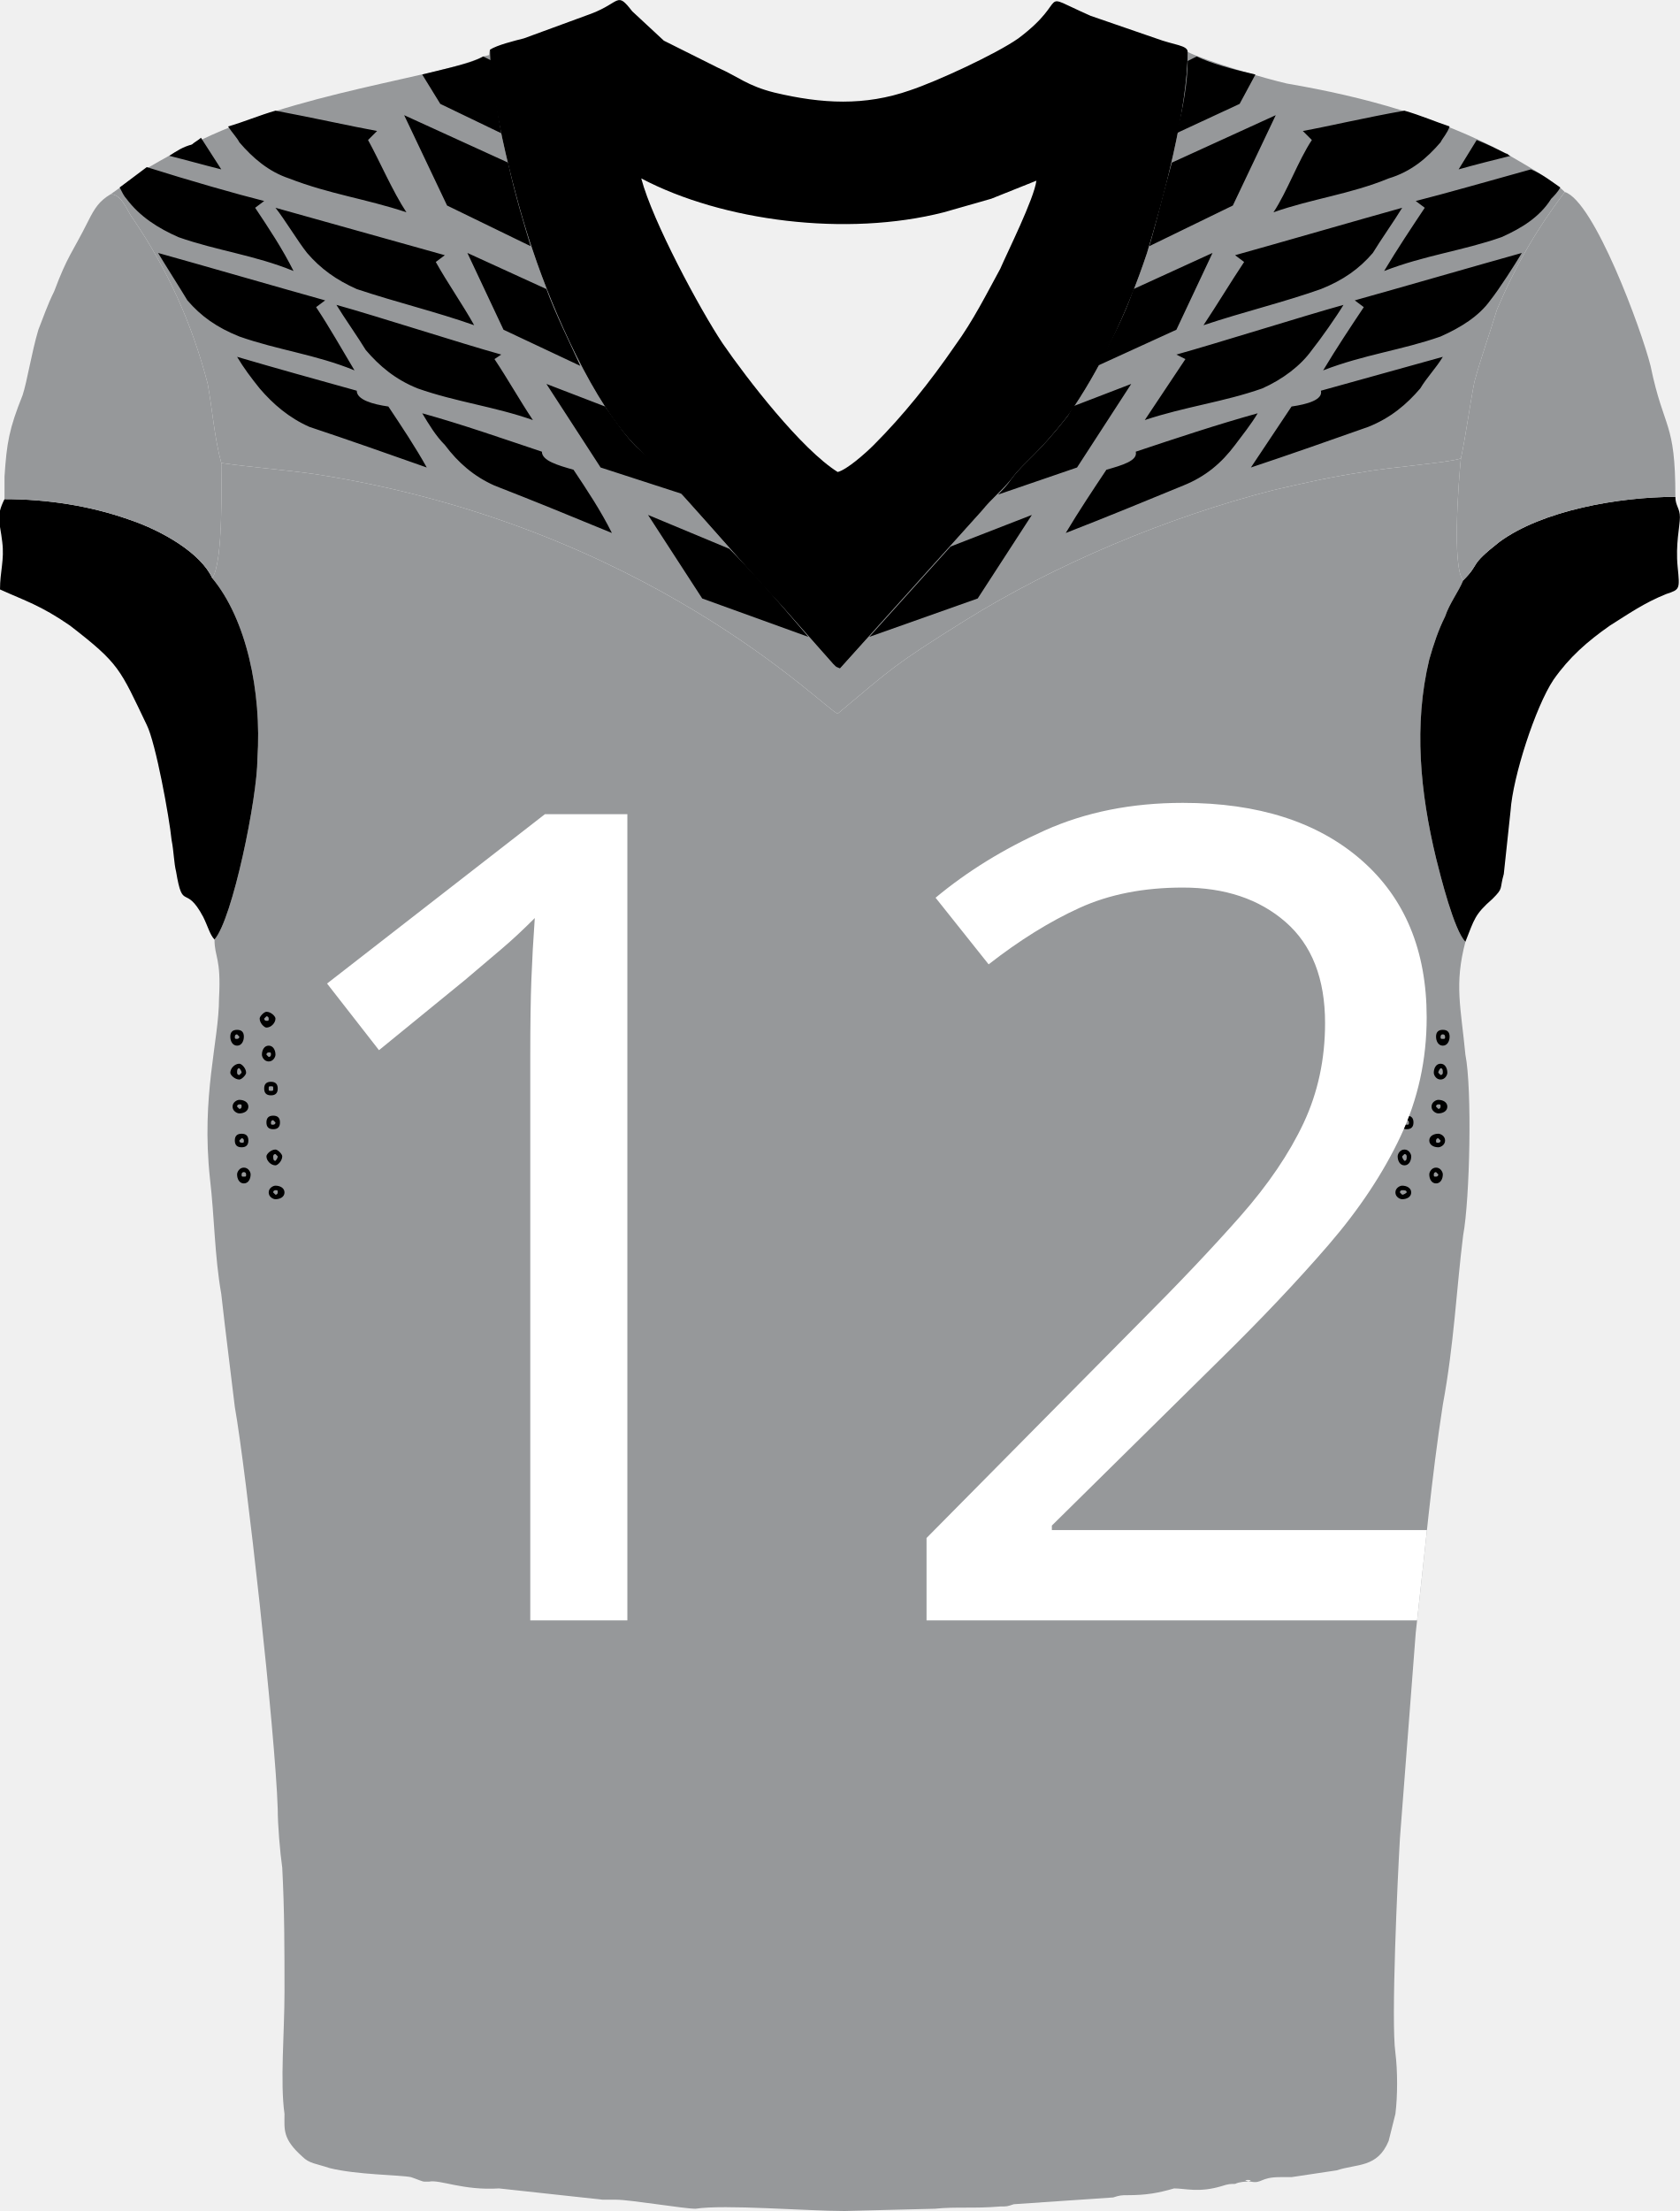
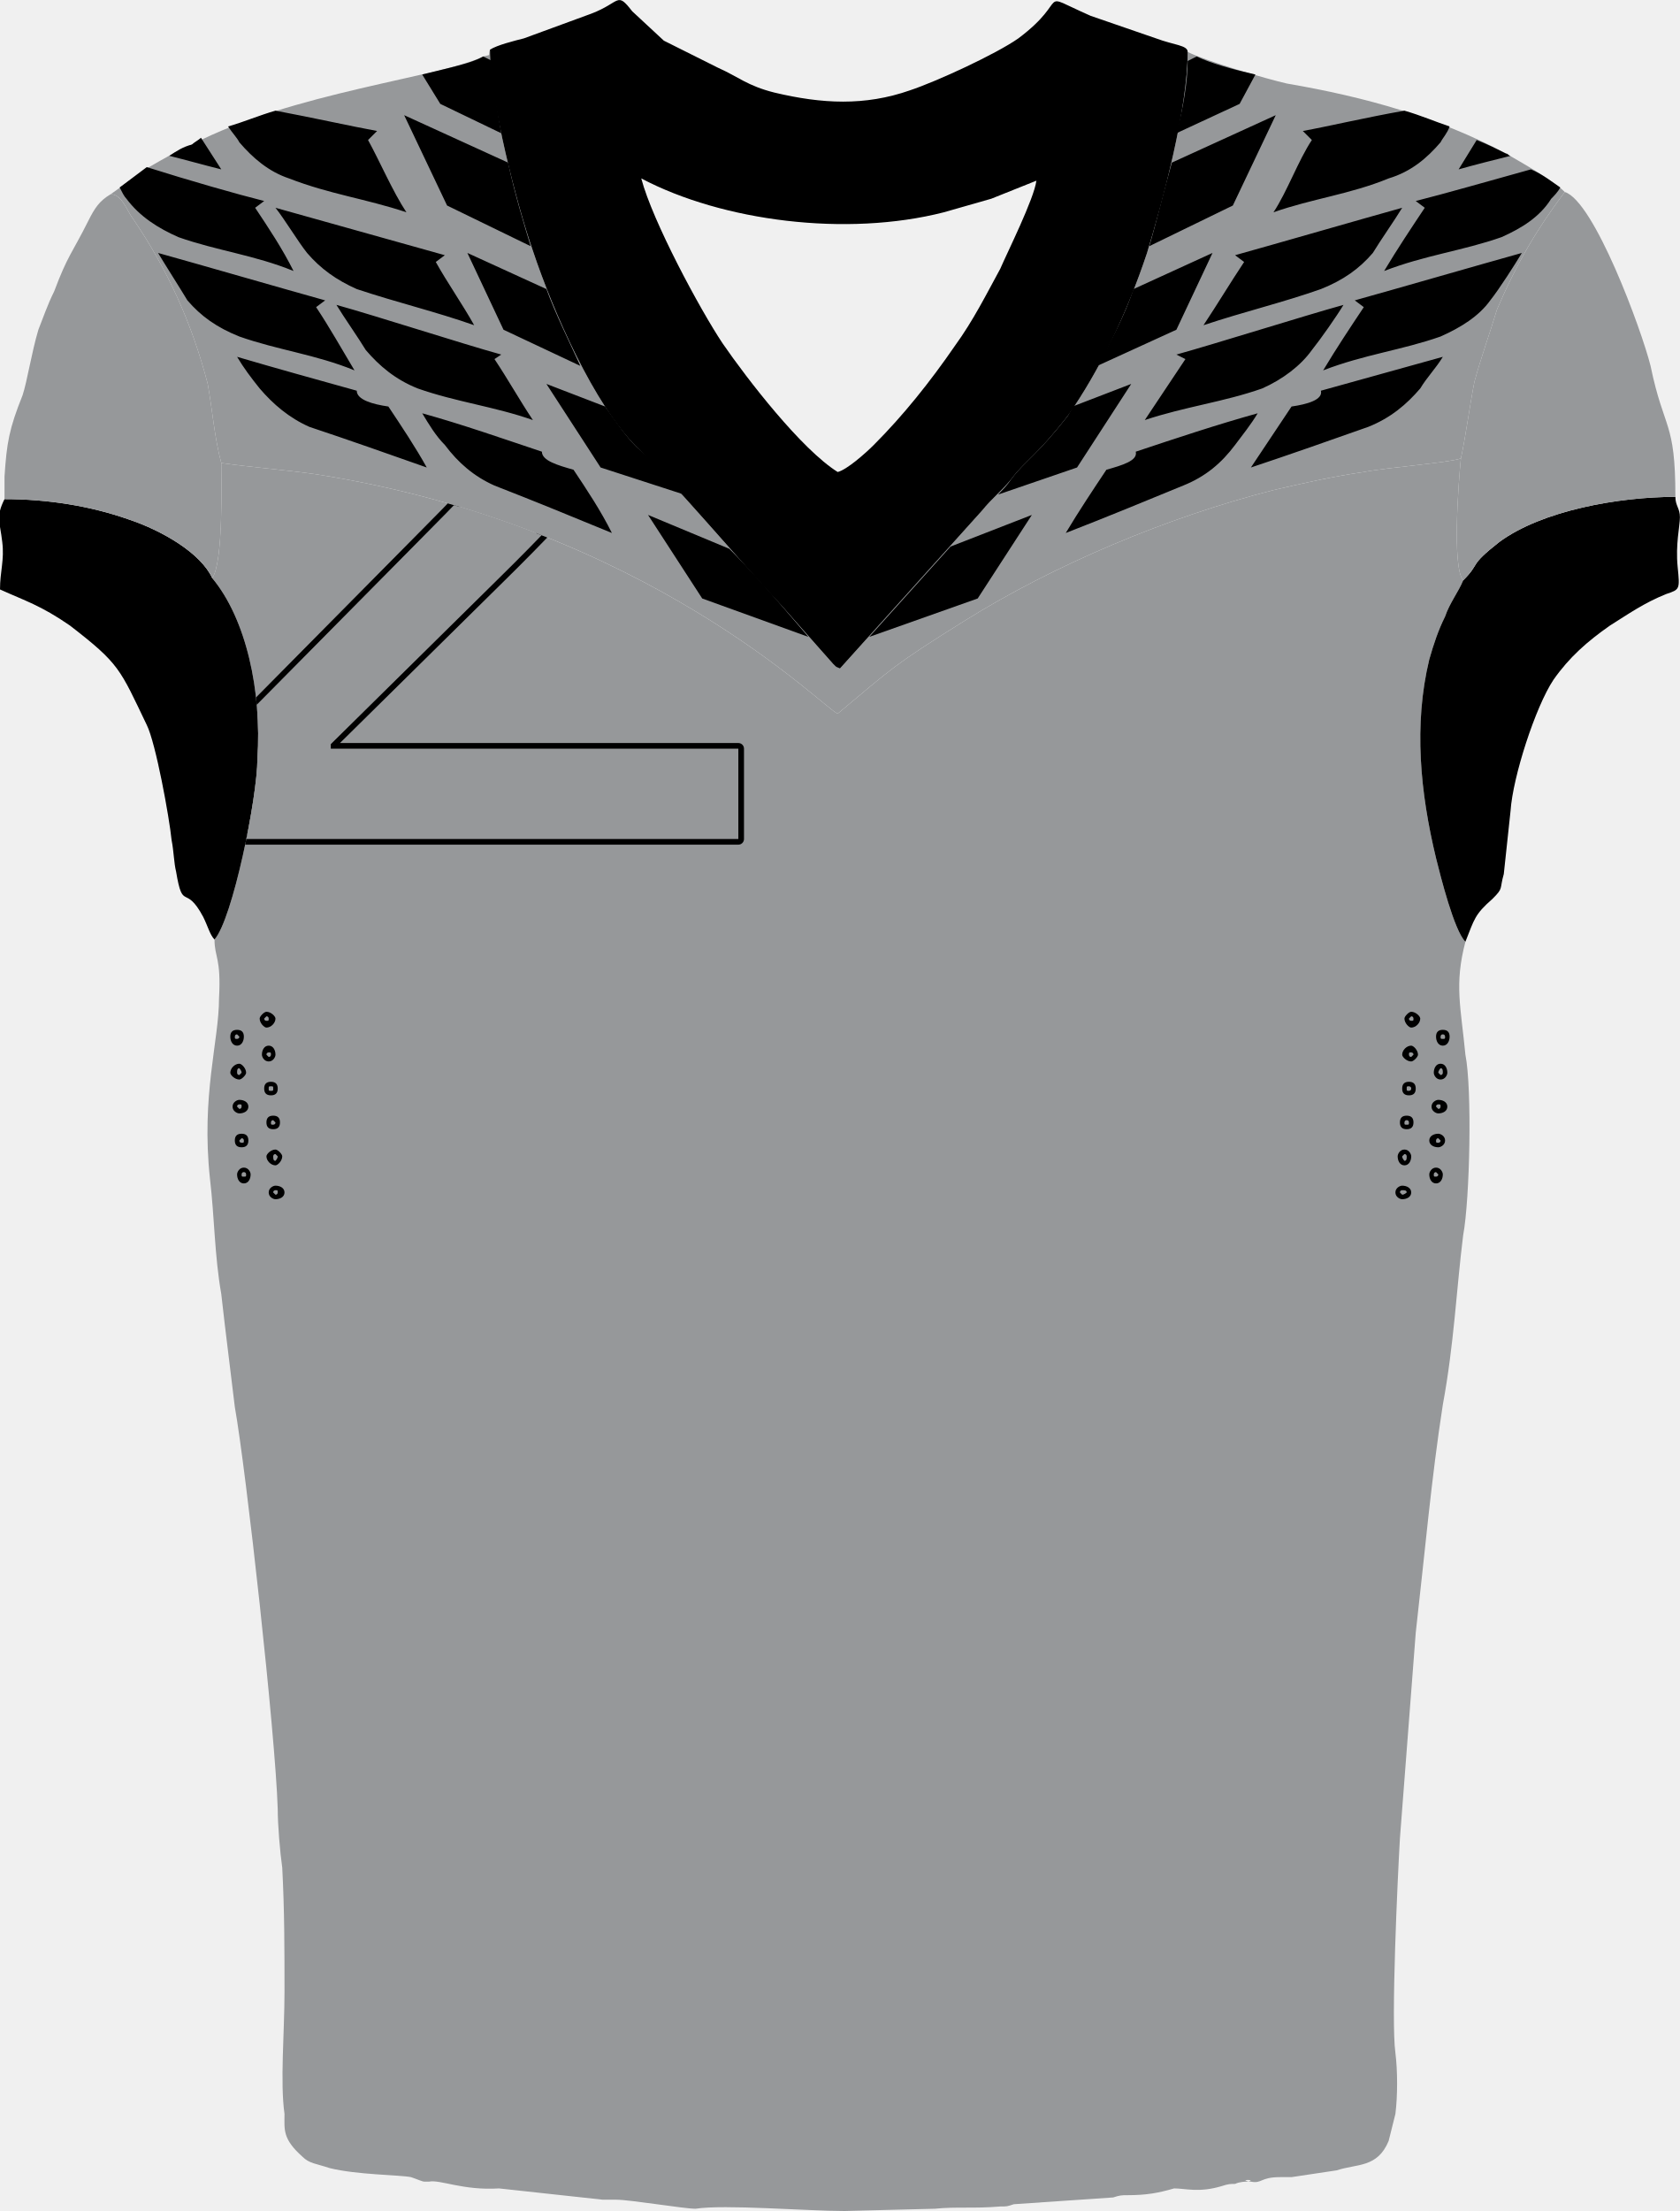
<svg xmlns="http://www.w3.org/2000/svg" xml:space="preserve" width="100%" height="100%" version="1.1" shape-rendering="geometricPrecision" text-rendering="geometricPrecision" image-rendering="optimizeQuality" fill-rule="evenodd" clip-rule="evenodd" viewBox="0 0 744 979" preserveAspectRatio="xMidYMid meet">
  <defs>
    <style data-fonts="true">@font-face { font-family: 'font_1'; src: url('http://127.0.0.1:8000/storage/fonts/5ZIyXfnllvfea2c03RF0XvhB4s9AbiJS5UuPNvgP') format('truetype'); }@font-face { font-family: 'font_2'; src: url('http://127.0.0.1:8000/storage/fonts/HiTBF8CNdPuu1yhMAdkdrafbOxzCEGWugdII81Rt') format('truetype'); }@font-face { font-family: 'font_3'; src: url('http://127.0.0.1:8000/storage/fonts/NTEl0gVIgAt3bQrdxmwPc3g1o1VAdu4adzElDKs8') format('truetype'); }</style>
    <clipPath id="clip-app-1776697323347">
      <path fill="#96989A" d="M98 205c0,7 1,44 -4,51 15,18 22,50 20,80 0,17 -11,71 -19,80 0,8 3,8 2,26 0,19 -8,43 -4,80 2,17 2,34 5,51 2,18 4,33 6,50 5,28 18,145 19,178 0,7 1,19 2,26 1,19 1,36 1,55 0,18 -2,40 0,54 0,7 -1,11 8,19 3,3 6,3 12,5 12,3 31,3 36,4 3,1 5,2 6,2 1,0 1,0 2,0 5,-1 15,4 31,3l46 5c1,0 1,0 2,0 1,0 3,0 4,0 6,0 30,4 35,4 13,-2 49,1 66,1l40 -1c10,-1 17,0 29,-1 3,0 3,0 6,-1l44 -3c3,-1 4,-1 6,-1 9,0 14,-1 21,-3 5,0 11,2 21,-1 3,-1 4,-1 6,-1 2,-1 5,-1 5,-1 6,-1 -5,-1 2,0 5,1 4,-2 13,-2 1,0 2,0 5,0l20 -3c9,-3 18,-1 23,-13l3 -12c1,-8 1,-19 0,-27 -2,-14 1,-78 2,-95l7 -91c4,-35 7,-69 12,-101 5,-27 6,-51 9,-75 3,-16 4,-65 1,-80 -2,-21 -5,-31 0,-50 -5,-5 -11,-29 -13,-37 -7,-29 -10,-59 -3,-88 2,-7 4,-13 7,-19 2,-6 6,-11 8,-16 -5,-6 -2,-44 -1,-54 -6,2 -33,4 -43,6 -14,2 -27,5 -40,8 -47,12 -97,33 -137,58 -32,20 -32,21 -56,41 -6,-2 -84,-83 -231,-106 -14,-2 -28,-3 -42,-5z" data-part-name="svg-part-0" class="svg-hoverable" style="cursor: pointer; transition: 0.3s;" />
    </clipPath>
  </defs>
  <g id="Layer_x0020_1">
    <path fill="#96989A" d="M98 205c0,7 1,44 -4,51 15,18 22,50 20,80 0,17 -11,71 -19,80 0,8 3,8 2,26 0,19 -8,43 -4,80 2,17 2,34 5,51 2,18 4,33 6,50 5,28 18,145 19,178 0,7 1,19 2,26 1,19 1,36 1,55 0,18 -2,40 0,54 0,7 -1,11 8,19 3,3 6,3 12,5 12,3 31,3 36,4 3,1 5,2 6,2 1,0 1,0 2,0 5,-1 15,4 31,3l46 5c1,0 1,0 2,0 1,0 3,0 4,0 6,0 30,4 35,4 13,-2 49,1 66,1l40 -1c10,-1 17,0 29,-1 3,0 3,0 6,-1l44 -3c3,-1 4,-1 6,-1 9,0 14,-1 21,-3 5,0 11,2 21,-1 3,-1 4,-1 6,-1 2,-1 5,-1 5,-1 6,-1 -5,-1 2,0 5,1 4,-2 13,-2 1,0 2,0 5,0l20 -3c9,-3 18,-1 23,-13l3 -12c1,-8 1,-19 0,-27 -2,-14 1,-78 2,-95l7 -91c4,-35 7,-69 12,-101 5,-27 6,-51 9,-75 3,-16 4,-65 1,-80 -2,-21 -5,-31 0,-50 -5,-5 -11,-29 -13,-37 -7,-29 -10,-59 -3,-88 2,-7 4,-13 7,-19 2,-6 6,-11 8,-16 -5,-6 -2,-44 -1,-54 -6,2 -33,4 -43,6 -14,2 -27,5 -40,8 -47,12 -97,33 -137,58 -32,20 -32,21 -56,41 -6,-2 -84,-83 -231,-106 -14,-2 -28,-3 -42,-5z" id="svg-part-0" data-part-name="svg-part-0" class="svg-hoverable" style="cursor: pointer; transition: 0.3s;" />
    <path fill="#96989A" d="M49 86c5,0 7,7 10,11 15,22 26,46 33,73 2,11 3,24 6,35 14,2 28,3 42,5 147,23 225,104 231,106 24,-20 24,-21 56,-41 40,-25 90,-46 137,-58 13,-3 26,-6 40,-8 10,-2 37,-4 43,-6 2,-9 4,-24 6,-34 3,-11 7,-22 10,-32 9,-21 18,-36 30,-52 -5,-5 -19,-13 -26,-17 -30,-16 -62,-25 -97,-31 -9,-2 -36,-10 -44,-14 0,25 -11,66 -18,89 -9,27 -21,52 -35,72 -14,18 -19,20 -25,28 -4,5 -9,9 -13,14l-63 70c-2,-1 -1,0 -3,-2l-23 -26c-17,-18 -49,-56 -64,-70 -19,-19 -37,-60 -46,-87 -7,-20 -19,-66 -19,-89 -1,3 1,2 -3,3 -18,9 -85,16 -129,39 -7,3 -12,6 -19,10l-17 12z" id="svg-part-1" data-part-name="svg-part-1" class="svg-hoverable" style="cursor: pointer; transition: 0.3s;" />
    <path fill="black" d="M459 80c-1,8 -13,32 -16,39 -6,11 -12,23 -20,34 -11,16 -23,31 -36,44 -4,4 -12,11 -16,12 -16,-10 -40,-41 -51,-57 -10,-15 -31,-54 -36,-73 36,19 91,26 134,15 7,-2 14,-4 21,-6l20 -8zm0 0l0 0zm-242 -58c0,23 12,69 19,89 9,27 27,68 46,87 15,14 47,52 64,70l23 26c2,2 1,1 3,2l63 -70c4,-5 9,-9 13,-14 6,-8 11,-10 25,-28 14,-20 26,-45 35,-72 7,-23 18,-64 18,-89 0,-3 -6,-3 -14,-6l-29 -10c-25,-11 -8,-8 -32,10 -10,7 -36,19 -48,23 -20,7 -39,6 -60,1 -12,-3 -16,-7 -25,-11l-24 -12 -14 -13c-7,-9 -5,-4 -18,1l-30 11c-4,1 -12,3 -15,5z" id="svg-part-2" data-part-name="svg-part-2" class="svg-hoverable" style="cursor: pointer; transition: 0.3s;" />
    <path fill="black" d="M95 416c8,-9 19,-63 19,-80 2,-30 -5,-62 -20,-80 -5,-11 -22,-21 -37,-26 -17,-6 -36,-9 -55,-9 -4,8 -2,10 -1,19 1,8 -1,13 -1,21 11,5 18,7 31,16 22,17 22,19 34,44 4,8 10,41 11,51 1,5 1,10 2,14 3,18 4,5 12,20 2,4 3,8 5,10zm553 -159c-2,5 -6,10 -8,16 -3,6 -5,12 -7,19 -7,29 -4,59 3,88 2,8 8,32 13,37 4,-10 4,-12 12,-19 5,-5 3,-4 5,-11l3 -28c1,-15 11,-46 19,-58 7,-10 15,-17 25,-24 8,-5 15,-10 25,-14 6,-2 6,-2 5,-12 -1,-10 1,-18 1,-22 0,-4 -2,-5 -2,-9 -25,0 -59,6 -78,20 -14,11 -8,9 -16,17z" id="svg-part-3" data-part-name="svg-part-3" class="svg-hoverable" style="cursor: pointer; transition: 0.3s;" />
    <path fill="#96989A" d="M2 221c19,0 38,3 55,9 15,5 32,15 37,26 5,-7 4,-44 4,-51 -3,-11 -4,-24 -6,-35 -7,-27 -18,-51 -33,-73 -3,-4 -5,-11 -10,-11 -5,3 -7,6 -10,12 -7,14 -9,15 -15,31 -3,6 -5,12 -7,17 -3,10 -5,23 -7,29 0,0 0,0 0,0 -6,15 -7,21 -8,36l0 10zm645 -18c-1,10 -4,48 1,54 8,-8 2,-6 16,-17 19,-14 53,-20 78,-20 0,-34 -5,-29 -11,-58 -4,-16 -25,-73 -38,-77 -12,16 -21,31 -30,52 -3,10 -7,21 -10,32 -2,10 -4,25 -6,34z" id="svg-part-4" data-part-name="svg-part-4" class="svg-hoverable" style="cursor: pointer; transition: 0.3s;" />
    <path fill="black" d="M625 448c2,0 4,2 4,3 0,2 -2,4 -4,4 -1,0 -3,-2 -3,-4 0,-1 2,-3 3,-3zm-507 0c-1,0 -3,2 -3,3 0,2 2,4 3,4 2,0 4,-2 4,-4 0,-1 -2,-3 -4,-3zm-13 8c-2,0 -3,1 -3,3 0,2 1,4 3,4 2,0 3,-2 3,-4 0,-2 -1,-3 -3,-3zm3 61c-2,0 -3,2 -3,3 0,2 1,4 3,4 2,0 3,-2 3,-4 0,-1 -1,-3 -3,-3zm0 2c-1,0 -1,1 -1,1 0,1 0,1 1,1 1,0 1,0 1,-1 0,0 0,-1 -1,-1zm-1 -17c-2,0 -3,1 -3,3 0,2 1,3 3,3 2,0 3,-1 3,-3 0,-2 -1,-3 -3,-3zm0 2c0,0 -1,1 -1,1 0,1 1,1 1,1 1,0 1,0 1,-1 0,0 0,-1 -1,-1zm-1 -17c-1,0 -3,1 -3,3 0,2 2,3 3,3 2,0 4,-1 4,-3 0,-2 -2,-3 -4,-3zm0 2c0,0 -1,0 -1,1 0,0 1,1 1,1 1,0 1,-1 1,-1 0,-1 0,-1 -1,-1zm0 -18c-2,0 -4,2 -4,4 0,1 2,3 4,3 1,0 3,-2 3,-3 0,-2 -2,-4 -3,-4zm0 2c-1,0 -1,1 -1,2 0,0 0,1 1,1 0,0 1,-1 1,-1 0,-1 -1,-2 -1,-2zm-1 -15c-1,0 -1,1 -1,1 0,1 0,1 1,1 0,0 1,0 1,-1 0,0 -1,-1 -1,-1zm17 67c-1,0 -3,1 -3,3 0,2 2,3 3,3 2,0 4,-1 4,-3 0,-2 -2,-3 -4,-3zm0 2c0,0 -1,0 -1,1 0,0 1,1 1,1 1,0 1,-1 1,-1 0,-1 0,-1 -1,-1zm0 -18c-2,0 -4,2 -4,3 0,2 2,4 4,4 1,0 3,-2 3,-4 0,-1 -2,-3 -3,-3zm0 2c-1,0 -1,1 -1,1 0,1 0,2 1,2 0,0 1,-1 1,-2 0,0 -1,-1 -1,-1zm-1 -17c-2,0 -3,1 -3,3 0,2 1,3 3,3 2,0 3,-1 3,-3 0,-2 -1,-3 -3,-3zm0 2c-1,0 -1,1 -1,1 0,1 0,1 1,1 0,0 1,0 1,-1 0,0 -1,-1 -1,-1zm-1 -17c-2,0 -3,1 -3,3 0,2 1,3 3,3 2,0 3,-1 3,-3 0,-2 -1,-3 -3,-3zm0 2c-1,0 -1,0 -1,1 0,1 0,1 1,1 1,0 1,0 1,-1 0,-1 0,-1 -1,-1zm-1 -18c-2,0 -3,2 -3,4 0,1 1,3 3,3 2,0 3,-2 3,-3 0,-2 -1,-4 -3,-4zm0 3c0,0 -1,0 -1,1 0,0 1,1 1,1 1,0 1,-1 1,-1 0,-1 0,-1 -1,-1zm-1 -16c0,0 -1,1 -1,1 0,1 1,1 1,1 1,0 1,0 1,-1 0,0 0,-1 -1,-1zm521 6c2,0 3,1 3,3 0,2 -1,4 -3,4 -2,0 -3,-2 -3,-4 0,-2 1,-3 3,-3zm-3 61c2,0 3,2 3,3 0,2 -1,4 -3,4 -2,0 -3,-2 -3,-4 0,-1 1,-3 3,-3zm0 2c0,0 1,1 1,1 0,1 -1,1 -1,1 -1,0 -1,0 -1,-1 0,0 0,-1 1,-1zm1 -17c1,0 3,1 3,3 0,2 -2,3 -3,3 -2,0 -4,-1 -4,-3 0,-2 2,-3 4,-3zm0 2c0,0 1,1 1,1 0,1 -1,1 -1,1 -1,0 -1,0 -1,-1 0,0 0,-1 1,-1zm0 -17c2,0 4,1 4,3 0,2 -2,3 -4,3 -1,0 -3,-1 -3,-3 0,-2 2,-3 3,-3zm0 2c1,0 1,0 1,1 0,0 0,1 -1,1 0,0 -1,-1 -1,-1 0,-1 1,-1 1,-1zm1 -18c2,0 3,2 3,4 0,1 -1,3 -3,3 -2,0 -3,-2 -3,-3 0,-2 1,-4 3,-4zm0 2c1,0 1,1 1,2 0,0 0,1 -1,1 0,0 -1,-1 -1,-1 0,-1 1,-2 1,-2zm1 -15c1,0 1,1 1,1 0,1 0,1 -1,1 -1,0 -1,0 -1,-1 0,0 0,-1 1,-1zm-18 67c2,0 4,1 4,3 0,2 -2,3 -4,3 -1,0 -3,-1 -3,-3 0,-2 2,-3 3,-3zm0 2c1,0 2,0 2,1 0,0 -1,1 -2,1 0,0 -1,-1 -1,-1 0,-1 1,-1 1,-1zm1 -18c2,0 3,2 3,3 0,2 -1,4 -3,4 -2,0 -3,-2 -3,-4 0,-1 1,-3 3,-3zm0 2c1,0 1,1 1,1 0,1 0,2 -1,2 0,0 -1,-1 -1,-2 0,0 1,-1 1,-1zm1 -17c2,0 3,1 3,3 0,2 -1,3 -3,3 -2,0 -3,-1 -3,-3 0,-2 1,-3 3,-3zm0 2c1,0 1,1 1,1 0,1 0,1 -1,1 -1,0 -1,0 -1,-1 0,0 0,-1 1,-1zm1 -17c2,0 3,1 3,3 0,2 -1,3 -3,3 -2,0 -3,-1 -3,-3 0,-2 1,-3 3,-3zm0 2c0,0 1,0 1,1 0,1 -1,1 -1,1 -1,0 -1,0 -1,-1 0,-1 0,-1 1,-1zm1 -18c1,0 3,2 3,4 0,1 -2,3 -3,3 -2,0 -4,-2 -4,-3 0,-2 2,-4 4,-4zm0 3c0,0 1,0 1,1 0,0 -1,1 -1,1 -1,0 -1,-1 -1,-1 0,-1 0,-1 1,-1zm0 -16c1,0 1,1 1,1 0,1 0,1 -1,1 0,0 -1,0 -1,-1 0,0 1,-1 1,-1z" id="svg-part-5" data-part-name="svg-part-5" class="svg-hoverable" style="cursor: pointer; transition: 0.3s;" />
    <path fill="black" d="M385 282l48 -17 24 -37 -36 14 -36 40zm-27 0l-47 -17 -24 -37 36 15c9,9 17,18 23,25l12 14zm-55 -63c-8,-9 -15,-16 -21,-21 -5,-5 -9,-11 -14,-18l-26 -10 24 37 37 12zm-46 -57c-5,-11 -11,-23 -15,-34l-35 -16 16 34 34 16zm-22 -53c-3,-10 -7,-23 -10,-37l-46 -21 19 40 37 18zm-13 -50c-2,-12 -4,-23 -4,-32l-4 -2c-5,3 -15,5 -27,8l8 13 27 13zm-100 -10c-7,2 -14,5 -21,7 2,3 4,5 5,7 6,7 13,13 22,16 18,7 34,9 52,15 -6,-9 -12,-23 -17,-32l4 -4c-11,-2 -29,-6 -45,-9zm-33 12c-1,1 -3,2 -4,3 -4,1 -7,3 -10,5 8,2 15,4 23,6l-9 -14zm-24 13l-12 9c1,2 2,4 3,5 6,8 14,13 23,17 17,6 34,8 51,15 -5,-10 -11,-19 -17,-28l4 -3c-12,-3 -33,-9 -52,-15zm128 42c5,9 12,19 17,28 -17,-6 -34,-10 -52,-16 -9,-4 -16,-9 -22,-16 -4,-5 -10,-15 -14,-20 18,5 57,16 75,21l-4 3zm-53 20c6,9 11,18 17,28 -17,-7 -34,-9 -51,-15 -10,-4 -17,-9 -23,-16 -3,-5 -10,-16 -13,-21 18,5 56,16 74,21l-4 3zm79 23c6,9 11,18 17,27 -17,-6 -34,-8 -51,-14 -10,-4 -17,-10 -23,-17 -3,-5 -10,-15 -13,-20 18,5 55,17 73,22l-3 2zm-47 21c6,9 12,18 17,27 -17,-6 -34,-12 -52,-18 -9,-4 -16,-10 -22,-17 -4,-5 -7,-9 -10,-14 17,5 35,10 53,15 0,4 7,6 14,7zm82 28c6,9 12,18 17,28 -17,-7 -34,-14 -52,-21 -9,-4 -16,-10 -22,-18 -4,-4 -7,-9 -10,-14 18,5 35,11 53,17 0,4 7,6 14,8zm437 -125c-3,-2 -8,-6 -13,-8 -18,5 -39,11 -51,14l4 3c-6,9 -12,18 -18,28 18,-7 35,-9 52,-15 9,-4 17,-9 22,-17 1,-1 3,-3 4,-5zm-22 -14c-1,0 -1,-1 -2,-1 -4,-2 -8,-4 -13,-6l-8 13c7,-2 15,-4 23,-6zm-27 -13c-6,-2 -13,-5 -20,-7 -17,3 -34,7 -45,9l4 4c-6,9 -11,23 -17,32 17,-6 34,-8 51,-15 10,-3 17,-9 23,-16 1,-2 3,-4 4,-7zm-86 -23c-9,-2 -20,-5 -26,-8l-4 2c0,9 -2,21 -5,32l28 -13 7 -13zm-37 39c-4,14 -7,27 -10,37l37 -18 19 -40 -46 21zm-17 56c-4,12 -10,23 -16,34l35 -16 16 -34 -35 16zm-27 52c0,1 -1,2 -2,4 -14,18 -19,20 -25,28 -2,3 -4,5 -6,7l35 -12 24 -37 -26 10zm76 -64c-6,9 -12,19 -18,28 18,-6 35,-10 52,-16 10,-4 17,-9 23,-16 3,-5 10,-15 13,-20 -18,5 -56,16 -74,21l4 3zm53 20c-6,9 -12,18 -18,28 18,-7 35,-9 52,-15 9,-4 17,-9 22,-16 4,-5 11,-16 14,-21 -18,5 -56,16 -74,21l4 3zm-79 23c-6,9 -12,18 -18,27 18,-6 35,-8 52,-14 9,-4 17,-10 22,-17 4,-5 11,-15 14,-20 -18,5 -56,17 -74,22l4 2zm47 21c-6,9 -12,18 -18,27 18,-6 35,-12 52,-18 10,-4 17,-10 23,-17 3,-5 7,-9 10,-14 -18,5 -36,10 -54,15 1,4 -6,6 -13,7zm-82 28c-6,9 -12,18 -18,28 18,-7 35,-14 52,-21 10,-4 17,-10 23,-18 3,-4 7,-9 10,-14 -18,5 -36,11 -54,17 1,4 -6,6 -13,8z" id="svg-part-6" data-part-name="svg-part-6" class="svg-hoverable" style="cursor: pointer; transition: 0.3s;" />
  </g>
  <g id="mascot-overlay-group" />
  <g id="app-group-app-1776697323347" clip-path="url(#clip-app-1776697323347)">
-     <text id="app-1776697323347" x="386.346" y="544" font-size="500" fill="#FFFFFF" text-anchor="middle" dominant-baseline="middle" paint-order="stroke fill" stroke-linejoin="miter" style="font-family: font_1; cursor: move; filter: none;">12</text>
+     <text id="app-1776697323347" x="67" y="198" font-size="500" fill="#96989A" stroke="BLACK" stroke-width="5" text-anchor="middle" dominant-baseline="middle" paint-order="stroke fill" stroke-linejoin="round" style="font-family: font_1;">12</text>
  </g>
</svg>
